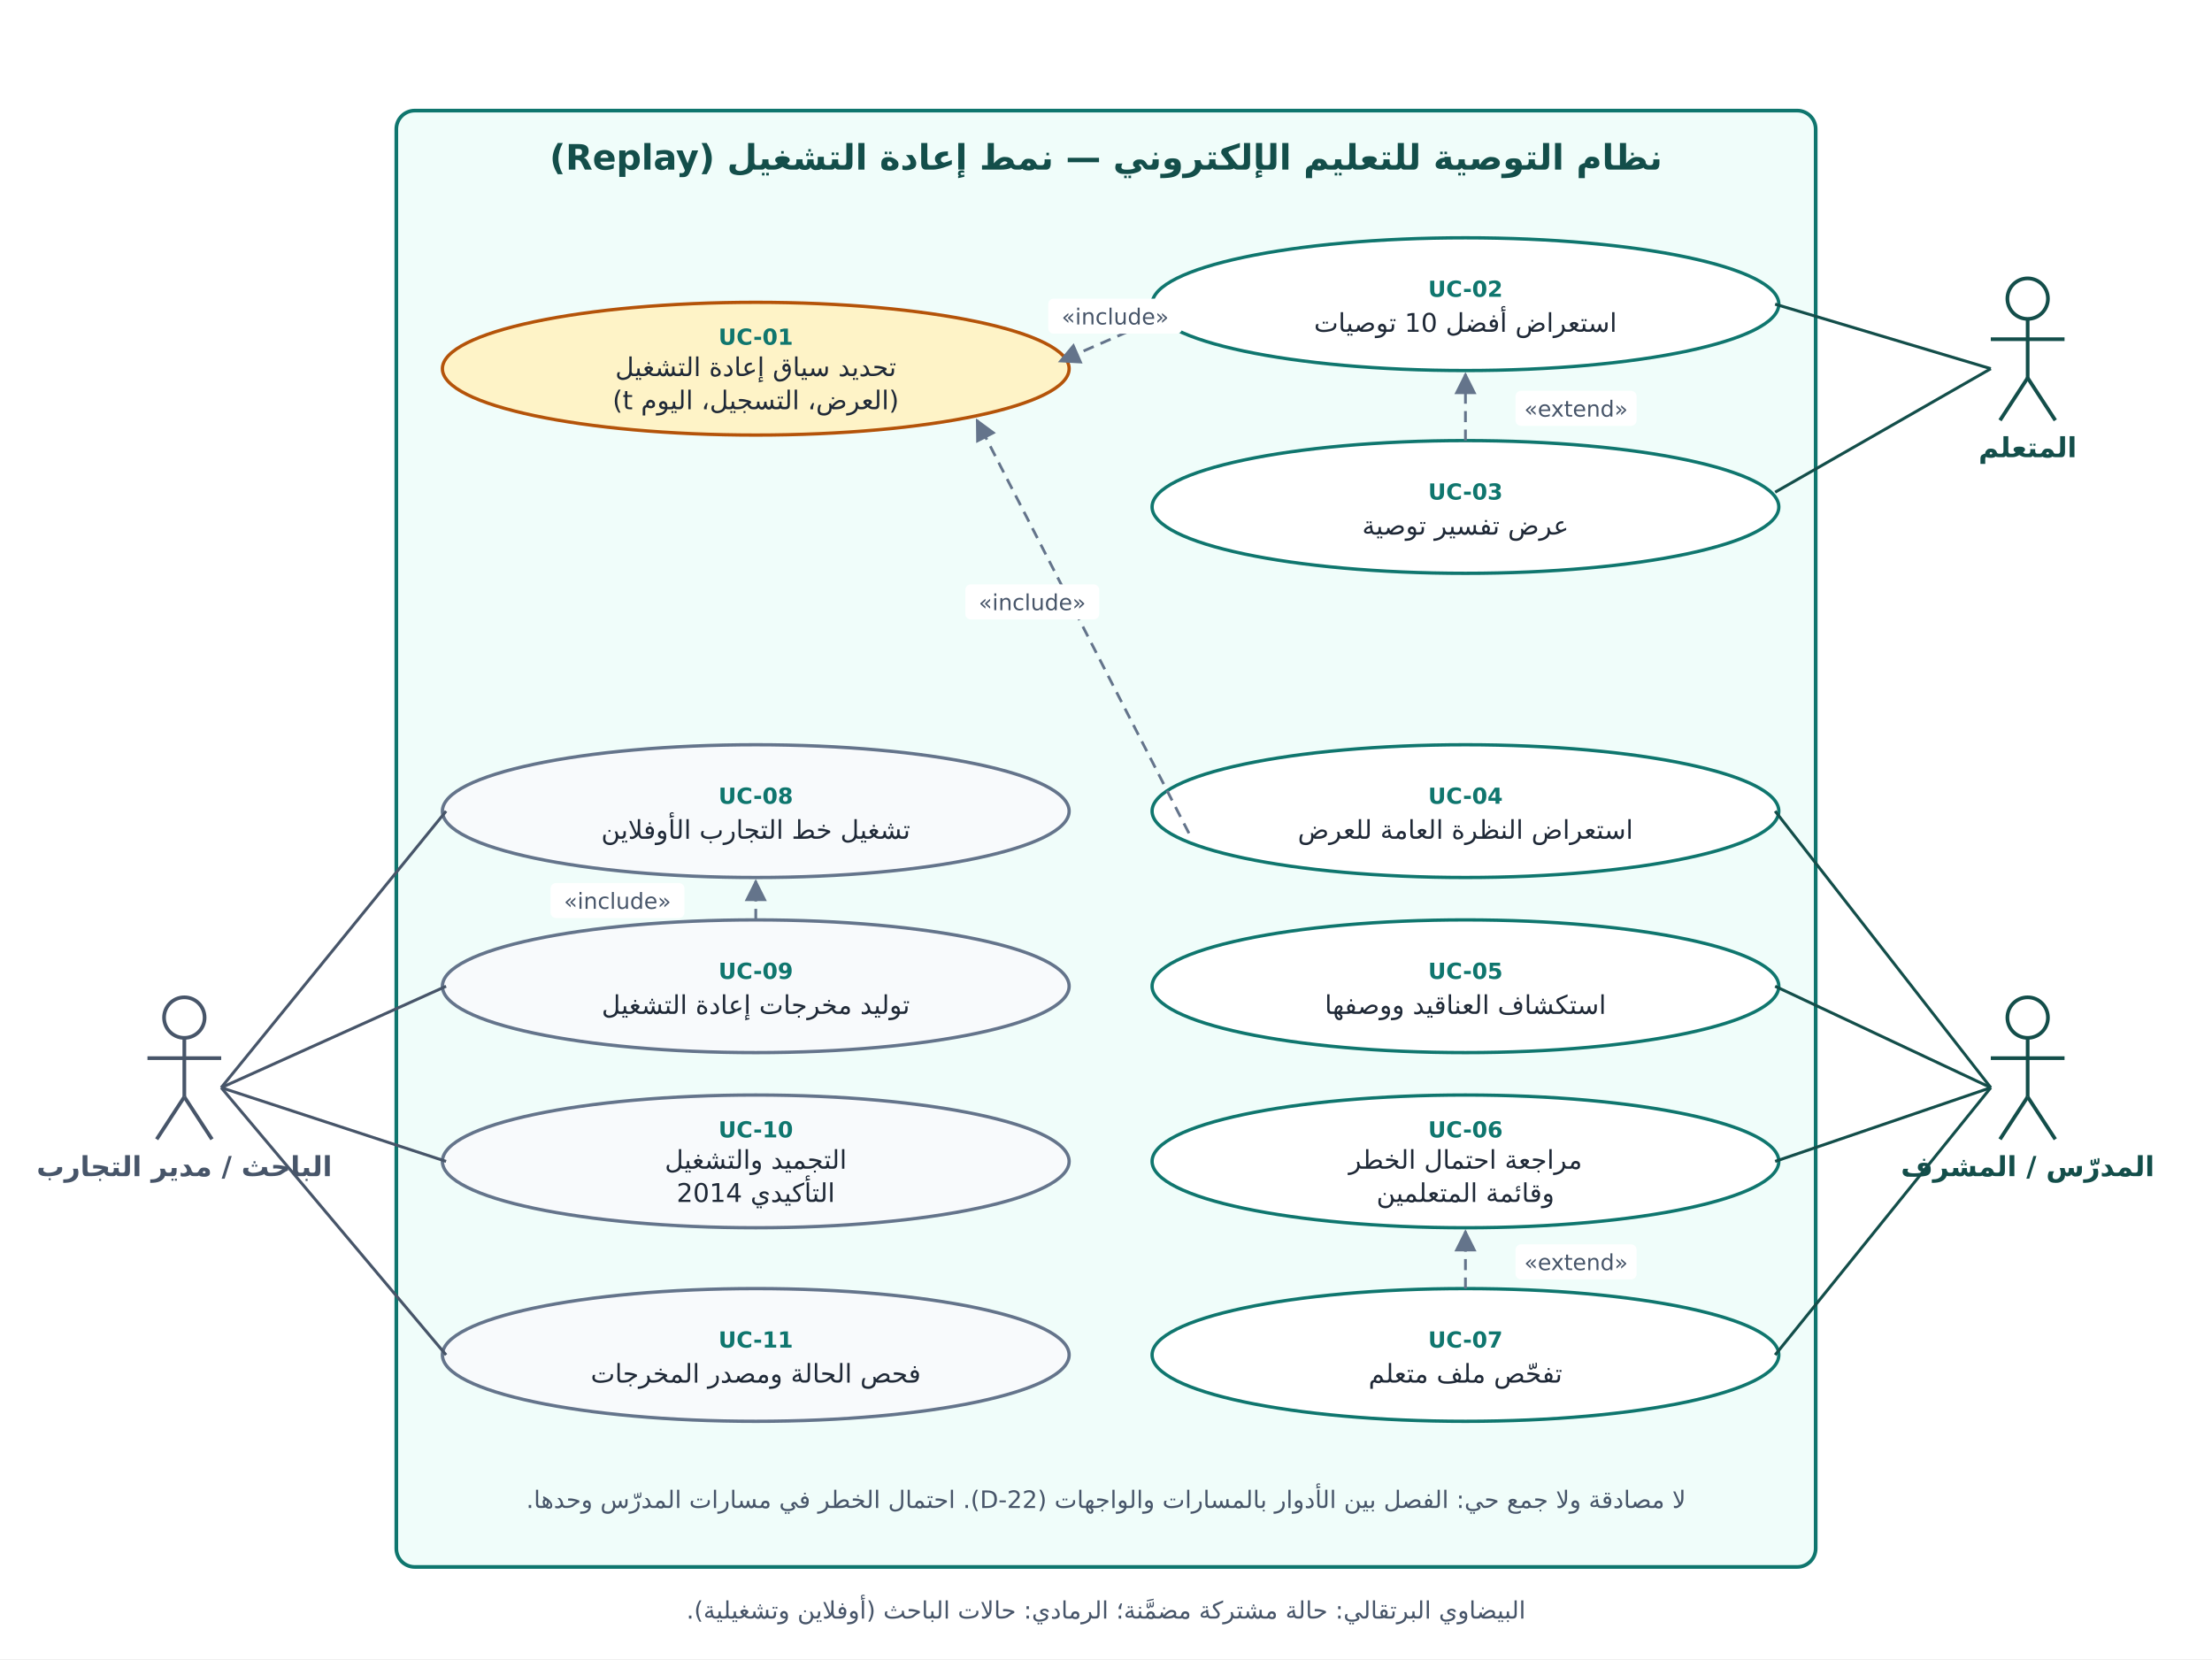
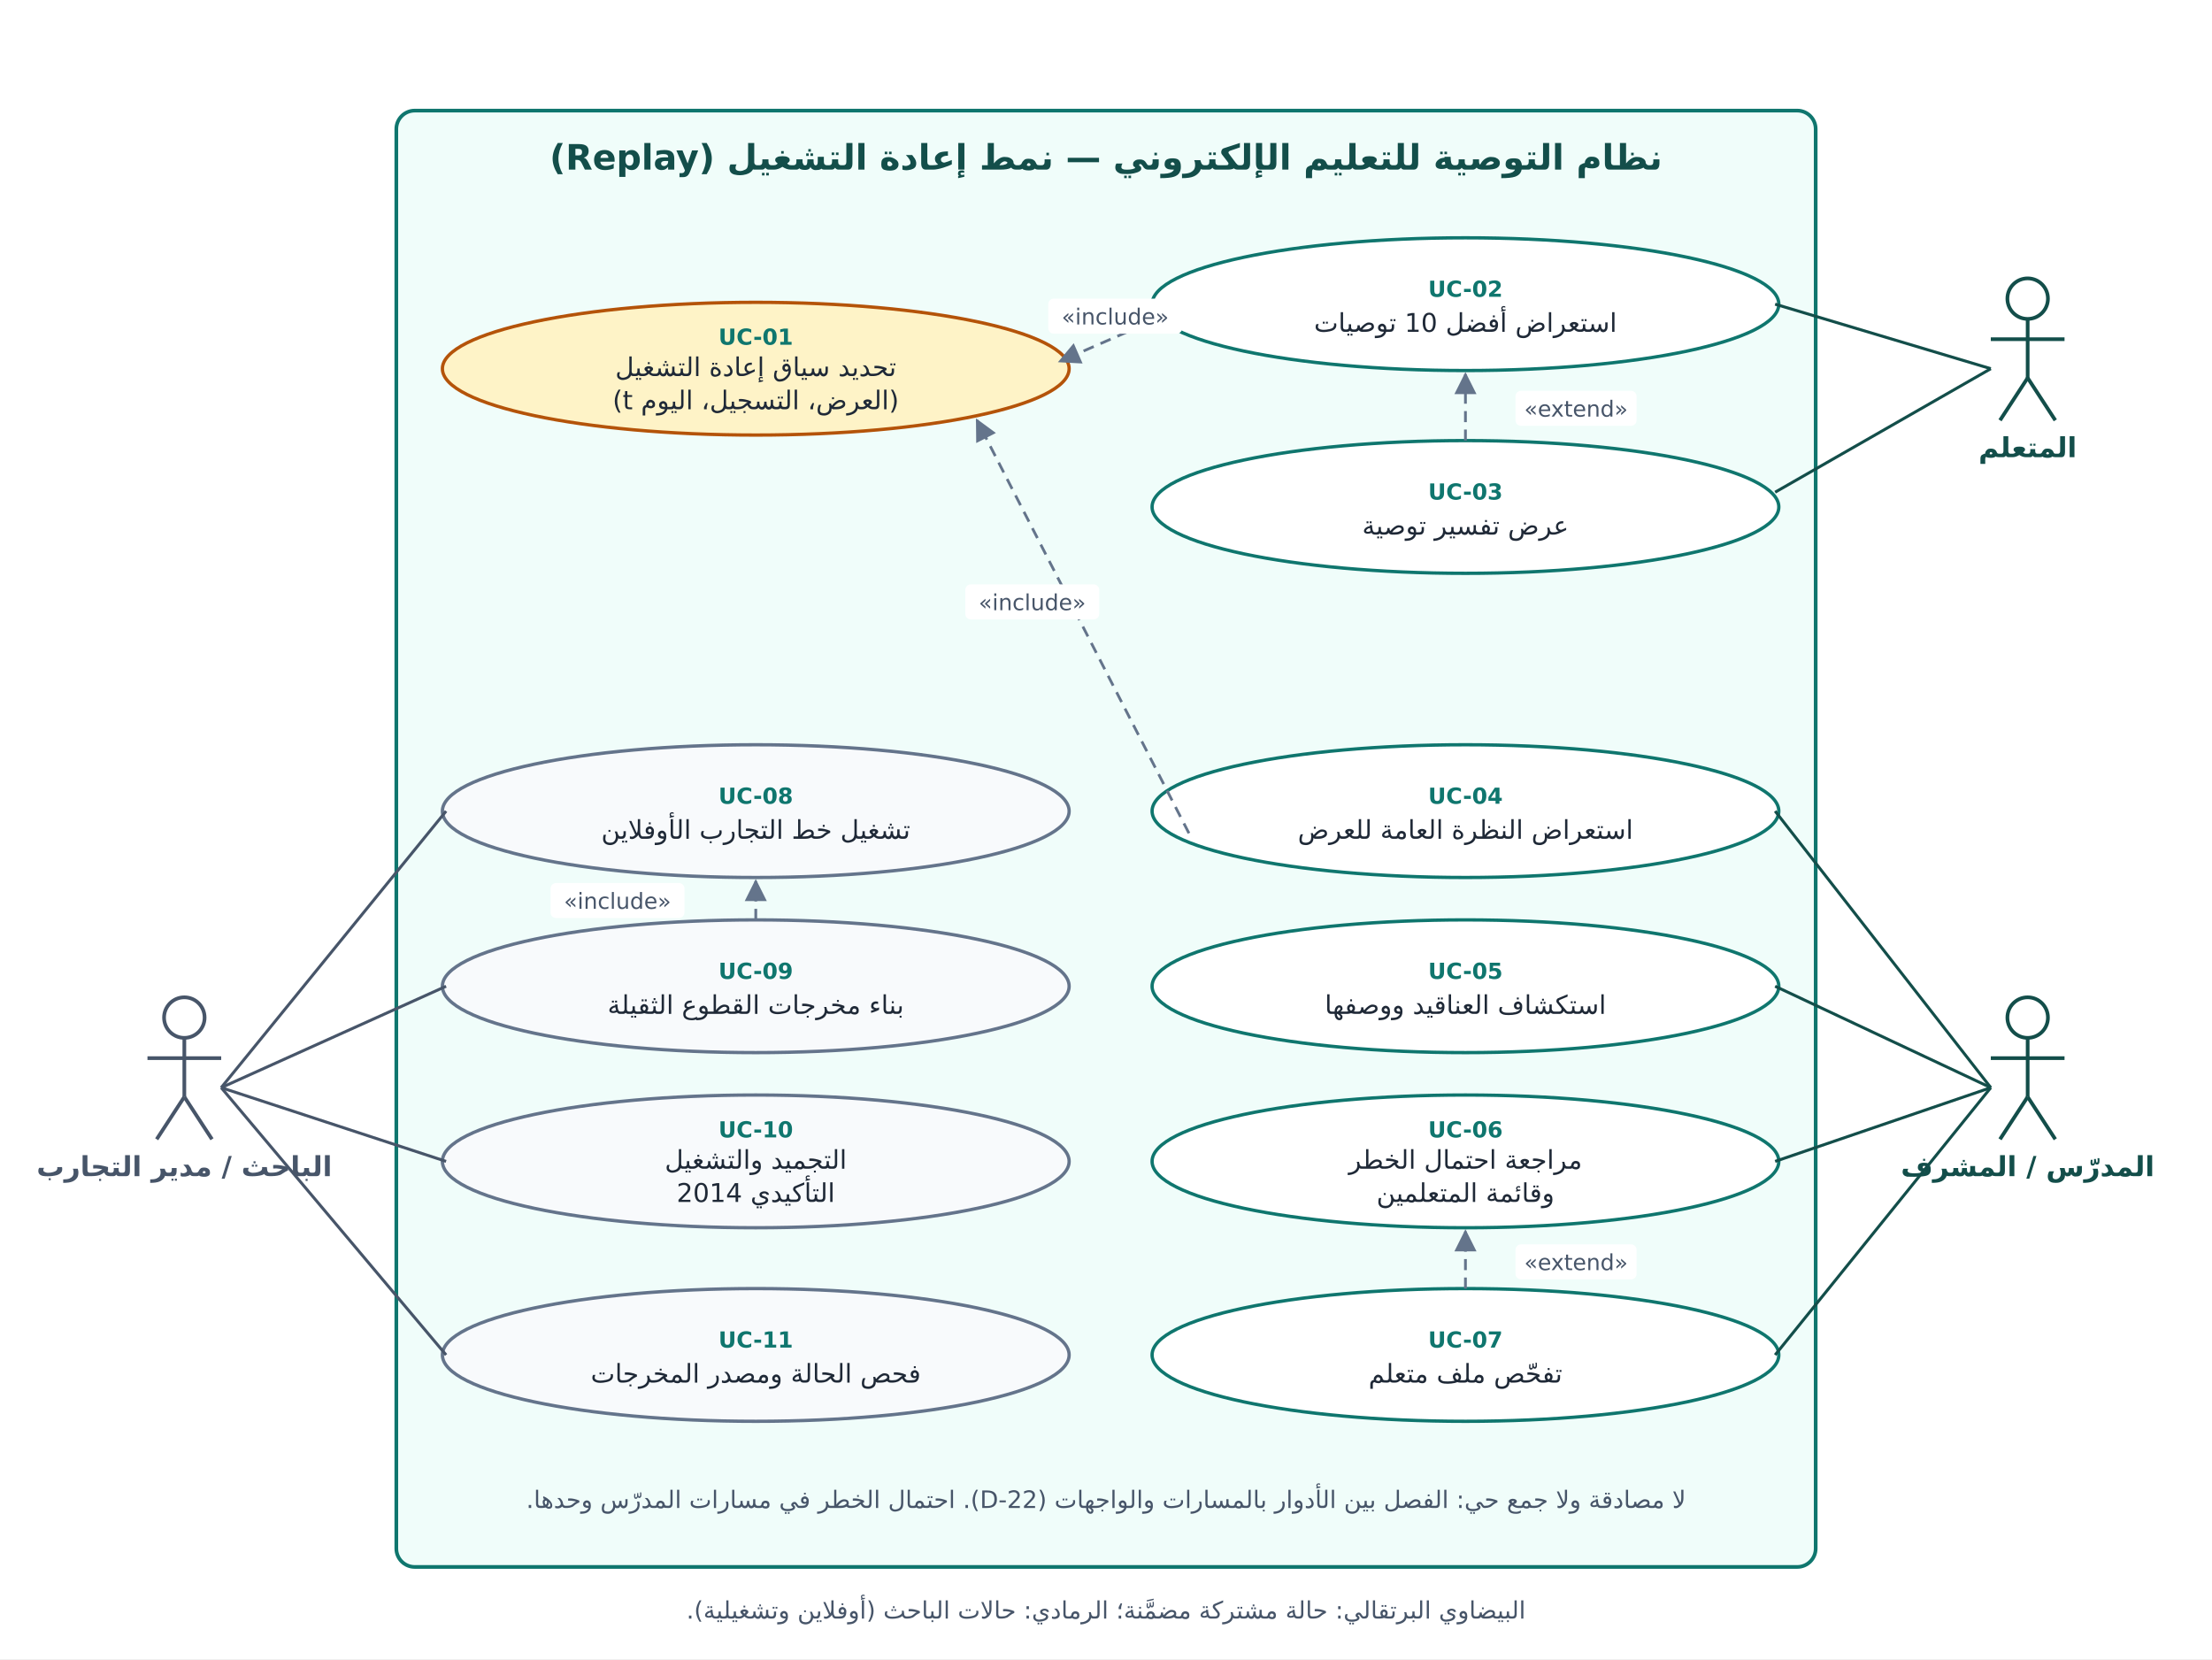
<svg xmlns="http://www.w3.org/2000/svg" width="1200" height="900" viewBox="0 0 1200 900" font-family="DejaVu Sans, Arial, sans-serif">
  <defs>
    <marker id="arr" viewBox="0 0 10 10" refX="9" refY="5" markerWidth="8" markerHeight="8" orient="auto-start-reverse">
      <path d="M0,0 L10,5 L0,10 z" fill="#64748B" />
    </marker>
    <marker id="arrs" viewBox="0 0 10 10" refX="1" refY="5" markerWidth="8" markerHeight="8" orient="auto-start-reverse">
      <path d="M0,0 L10,5 L0,10 z" fill="#64748B" />
    </marker>
    <marker id="arrp" viewBox="0 0 10 10" refX="9" refY="5" markerWidth="8" markerHeight="8" orient="auto-start-reverse">
      <path d="M0,0 L10,5 L0,10 z" fill="#0F766E" />
    </marker>
    <marker id="arra" viewBox="0 0 10 10" refX="9" refY="5" markerWidth="8" markerHeight="8" orient="auto-start-reverse">
      <path d="M0,0 L10,5 L0,10 z" fill="#B45309" />
    </marker>
    <marker id="open" viewBox="0 0 12 12" refX="11" refY="6" markerWidth="10" markerHeight="10" orient="auto-start-reverse">
      <path d="M0,0 L11,6 L0,12" fill="none" stroke="#64748B" stroke-width="1.5" />
    </marker>
  </defs>
  <rect x="0" y="0" width="1200" height="900" fill="#ffffff" />
  <rect x="215" y="60" width="770" height="790" rx="10" fill="#F0FDFA" stroke="#0F766E" stroke-width="2" />
  <text x="600" y="92" font-family="DejaVu Sans, Arial, sans-serif" font-size="19" font-weight="bold" fill="#134E4A" text-anchor="middle" direction="rtl">نظام التوصية للتعليم الإلكتروني — نمط إعادة التشغيل (Replay)</text>
  <ellipse cx="410" cy="200" rx="170" ry="36" fill="#FEF3C7" stroke="#B45309" stroke-width="1.8" />
  <text x="410" y="187" font-family="DejaVu Sans, Arial, sans-serif" font-size="12" font-weight="bold" fill="#0F766E" text-anchor="middle">UC-01</text>
  <text x="410" y="204" font-family="DejaVu Sans, Arial, sans-serif" font-size="14" font-weight="normal" fill="#1F2937" text-anchor="middle" direction="rtl">تحديد سياق إعادة التشغيل</text>
  <text x="410" y="222" font-family="DejaVu Sans, Arial, sans-serif" font-size="14" font-weight="normal" fill="#1F2937" text-anchor="middle" direction="rtl">(العرض، التسجيل، اليوم t)</text>
  <ellipse cx="795" cy="165" rx="170" ry="36" fill="#fff" stroke="#0F766E" stroke-width="1.8" />
  <text x="795" y="161" font-family="DejaVu Sans, Arial, sans-serif" font-size="12" font-weight="bold" fill="#0F766E" text-anchor="middle">UC-02</text>
  <text x="795" y="180" font-family="DejaVu Sans, Arial, sans-serif" font-size="14" font-weight="normal" fill="#1F2937" text-anchor="middle" direction="rtl">استعراض أفضل 10 توصيات</text>
  <ellipse cx="795" cy="275" rx="170" ry="36" fill="#fff" stroke="#0F766E" stroke-width="1.8" />
  <text x="795" y="271" font-family="DejaVu Sans, Arial, sans-serif" font-size="12" font-weight="bold" fill="#0F766E" text-anchor="middle">UC-03</text>
  <text x="795" y="290" font-family="DejaVu Sans, Arial, sans-serif" font-size="14" font-weight="normal" fill="#1F2937" text-anchor="middle" direction="rtl">عرض تفسير توصية</text>
  <ellipse cx="795" cy="440" rx="170" ry="36" fill="#fff" stroke="#0F766E" stroke-width="1.8" />
  <text x="795" y="436" font-family="DejaVu Sans, Arial, sans-serif" font-size="12" font-weight="bold" fill="#0F766E" text-anchor="middle">UC-04</text>
  <text x="795" y="455" font-family="DejaVu Sans, Arial, sans-serif" font-size="14" font-weight="normal" fill="#1F2937" text-anchor="middle" direction="rtl">استعراض النظرة العامة للعرض</text>
  <ellipse cx="795" cy="535" rx="170" ry="36" fill="#fff" stroke="#0F766E" stroke-width="1.8" />
  <text x="795" y="531" font-family="DejaVu Sans, Arial, sans-serif" font-size="12" font-weight="bold" fill="#0F766E" text-anchor="middle">UC-05</text>
  <text x="795" y="550" font-family="DejaVu Sans, Arial, sans-serif" font-size="14" font-weight="normal" fill="#1F2937" text-anchor="middle" direction="rtl">استكشاف العناقيد ووصفها</text>
  <ellipse cx="795" cy="630" rx="170" ry="36" fill="#fff" stroke="#0F766E" stroke-width="1.8" />
  <text x="795" y="617" font-family="DejaVu Sans, Arial, sans-serif" font-size="12" font-weight="bold" fill="#0F766E" text-anchor="middle">UC-06</text>
  <text x="795" y="634" font-family="DejaVu Sans, Arial, sans-serif" font-size="14" font-weight="normal" fill="#1F2937" text-anchor="middle" direction="rtl">مراجعة احتمال الخطر</text>
  <text x="795" y="652" font-family="DejaVu Sans, Arial, sans-serif" font-size="14" font-weight="normal" fill="#1F2937" text-anchor="middle" direction="rtl">وقائمة المتعلمين</text>
  <ellipse cx="795" cy="735" rx="170" ry="36" fill="#fff" stroke="#0F766E" stroke-width="1.8" />
  <text x="795" y="731" font-family="DejaVu Sans, Arial, sans-serif" font-size="12" font-weight="bold" fill="#0F766E" text-anchor="middle">UC-07</text>
  <text x="795" y="750" font-family="DejaVu Sans, Arial, sans-serif" font-size="14" font-weight="normal" fill="#1F2937" text-anchor="middle" direction="rtl">تفحّص ملف متعلم</text>
  <ellipse cx="410" cy="440" rx="170" ry="36" fill="#F8FAFC" stroke="#64748B" stroke-width="1.8" />
  <text x="410" y="436" font-family="DejaVu Sans, Arial, sans-serif" font-size="12" font-weight="bold" fill="#0F766E" text-anchor="middle">UC-08</text>
  <text x="410" y="455" font-family="DejaVu Sans, Arial, sans-serif" font-size="14" font-weight="normal" fill="#1F2937" text-anchor="middle" direction="rtl">تشغيل خط التجارب الأوفلاين</text>
  <ellipse cx="410" cy="535" rx="170" ry="36" fill="#F8FAFC" stroke="#64748B" stroke-width="1.8" />
  <text x="410" y="531" font-family="DejaVu Sans, Arial, sans-serif" font-size="12" font-weight="bold" fill="#0F766E" text-anchor="middle">UC-09</text>
-   <text x="410" y="550" font-family="DejaVu Sans, Arial, sans-serif" font-size="14" font-weight="normal" fill="#1F2937" text-anchor="middle" direction="rtl">توليد مخرجات إعادة التشغيل</text>
+   <text x="410" y="550" font-family="DejaVu Sans, Arial, sans-serif" font-size="14" font-weight="normal" fill="#1F2937" text-anchor="middle" direction="rtl">بناء مخرجات القطوع الثقيلة</text>
  <ellipse cx="410" cy="630" rx="170" ry="36" fill="#F8FAFC" stroke="#64748B" stroke-width="1.8" />
  <text x="410" y="617" font-family="DejaVu Sans, Arial, sans-serif" font-size="12" font-weight="bold" fill="#0F766E" text-anchor="middle">UC-10</text>
  <text x="410" y="634" font-family="DejaVu Sans, Arial, sans-serif" font-size="14" font-weight="normal" fill="#1F2937" text-anchor="middle" direction="rtl">التجميد والتشغيل</text>
  <text x="410" y="652" font-family="DejaVu Sans, Arial, sans-serif" font-size="14" font-weight="normal" fill="#1F2937" text-anchor="middle" direction="rtl">التأكيدي 2014</text>
  <ellipse cx="410" cy="735" rx="170" ry="36" fill="#F8FAFC" stroke="#64748B" stroke-width="1.8" />
  <text x="410" y="731" font-family="DejaVu Sans, Arial, sans-serif" font-size="12" font-weight="bold" fill="#0F766E" text-anchor="middle">UC-11</text>
  <text x="410" y="750" font-family="DejaVu Sans, Arial, sans-serif" font-size="14" font-weight="normal" fill="#1F2937" text-anchor="middle" direction="rtl">فحص الحالة ومصدر المخرجات</text>
  <circle cx="1100" cy="162" r="11" fill="#fff" stroke="#134E4A" stroke-width="2" />
  <line x1="1100" y1="173" x2="1100" y2="205" stroke="#134E4A" stroke-width="2" />
  <line x1="1080" y1="184" x2="1120" y2="184" stroke="#134E4A" stroke-width="2" />
  <line x1="1100" y1="205" x2="1085" y2="228" stroke="#134E4A" stroke-width="2" />
  <line x1="1100" y1="205" x2="1115" y2="228" stroke="#134E4A" stroke-width="2" />
  <text x="1100" y="248" font-family="DejaVu Sans, Arial, sans-serif" font-size="15" font-weight="bold" fill="#134E4A" text-anchor="middle" direction="rtl">المتعلم</text>
  <circle cx="1100" cy="552" r="11" fill="#fff" stroke="#134E4A" stroke-width="2" />
  <line x1="1100" y1="563" x2="1100" y2="595" stroke="#134E4A" stroke-width="2" />
  <line x1="1080" y1="574" x2="1120" y2="574" stroke="#134E4A" stroke-width="2" />
  <line x1="1100" y1="595" x2="1085" y2="618" stroke="#134E4A" stroke-width="2" />
  <line x1="1100" y1="595" x2="1115" y2="618" stroke="#134E4A" stroke-width="2" />
  <text x="1100" y="638" font-family="DejaVu Sans, Arial, sans-serif" font-size="15" font-weight="bold" fill="#134E4A" text-anchor="middle" direction="rtl">المدرّس / المشرف</text>
  <circle cx="100" cy="552" r="11" fill="#fff" stroke="#475569" stroke-width="2" />
  <line x1="100" y1="563" x2="100" y2="595" stroke="#475569" stroke-width="2" />
  <line x1="80" y1="574" x2="120" y2="574" stroke="#475569" stroke-width="2" />
  <line x1="100" y1="595" x2="85" y2="618" stroke="#475569" stroke-width="2" />
  <line x1="100" y1="595" x2="115" y2="618" stroke="#475569" stroke-width="2" />
  <text x="100" y="638" font-family="DejaVu Sans, Arial, sans-serif" font-size="15" font-weight="bold" fill="#475569" text-anchor="middle" direction="rtl">الباحث / مدير التجارب</text>
  <line x1="1080" y1="200" x2="963" y2="165" stroke="#134E4A" stroke-width="1.6" />
  <line x1="1080" y1="200" x2="963" y2="267" stroke="#134E4A" stroke-width="1.6" />
  <line x1="1080" y1="590" x2="963" y2="440" stroke="#134E4A" stroke-width="1.6" />
  <line x1="1080" y1="590" x2="963" y2="535" stroke="#134E4A" stroke-width="1.6" />
  <line x1="1080" y1="590" x2="963" y2="630" stroke="#134E4A" stroke-width="1.6" />
  <line x1="1080" y1="590" x2="963" y2="735" stroke="#134E4A" stroke-width="1.6" />
  <line x1="120" y1="590" x2="242" y2="440" stroke="#475569" stroke-width="1.6" />
  <line x1="120" y1="590" x2="242" y2="535" stroke="#475569" stroke-width="1.6" />
  <line x1="120" y1="590" x2="242" y2="630" stroke="#475569" stroke-width="1.6" />
  <line x1="120" y1="590" x2="242" y2="735" stroke="#475569" stroke-width="1.6" />
  <line x1="630" y1="172" x2="575" y2="196" stroke="#64748B" stroke-width="1.5" stroke-dasharray="6 4" marker-end="url(#arr)" />
  <rect x="568.68" y="162" width="72.64" height="19" rx="3" fill="#fff" stroke="#fff" stroke-width="0" />
  <text x="605" y="176" font-family="DejaVu Sans, Arial, sans-serif" font-size="12" font-weight="normal" fill="#475569" text-anchor="middle">«include»</text>
  <line x1="645" y1="452" x2="530" y2="228" stroke="#64748B" stroke-width="1.5" stroke-dasharray="6 4" marker-end="url(#arr)" />
  <rect x="523.68" y="317" width="72.64" height="19" rx="3" fill="#fff" stroke="#fff" stroke-width="0" />
  <text x="560" y="331" font-family="DejaVu Sans, Arial, sans-serif" font-size="12" font-weight="normal" fill="#475569" text-anchor="middle">«include»</text>
  <line x1="795" y1="239" x2="795" y2="203" stroke="#64748B" stroke-width="1.5" stroke-dasharray="6 4" marker-end="url(#arr)" />
  <rect x="822.16" y="212" width="65.68" height="19" rx="3" fill="#fff" stroke="#fff" stroke-width="0" />
  <text x="855" y="226" font-family="DejaVu Sans, Arial, sans-serif" font-size="12" font-weight="normal" fill="#475569" text-anchor="middle">«extend»</text>
  <line x1="795" y1="699" x2="795" y2="668" stroke="#64748B" stroke-width="1.5" stroke-dasharray="6 4" marker-end="url(#arr)" />
  <rect x="822.16" y="675" width="65.68" height="19" rx="3" fill="#fff" stroke="#fff" stroke-width="0" />
  <text x="855" y="689" font-family="DejaVu Sans, Arial, sans-serif" font-size="12" font-weight="normal" fill="#475569" text-anchor="middle">«extend»</text>
  <line x1="410" y1="499" x2="410" y2="478" stroke="#64748B" stroke-width="1.5" stroke-dasharray="6 4" marker-end="url(#arr)" />
  <rect x="298.68" y="479" width="72.64" height="19" rx="3" fill="#fff" stroke="#fff" stroke-width="0" />
  <text x="335" y="493" font-family="DejaVu Sans, Arial, sans-serif" font-size="12" font-weight="normal" fill="#475569" text-anchor="middle">«include»</text>
  <text x="600" y="818" font-family="DejaVu Sans, Arial, sans-serif" font-size="13" font-weight="normal" fill="#475569" text-anchor="middle" direction="rtl">لا مصادقة ولا جمع حي: الفصل بين الأدوار بالمسارات والواجهات (D-22). احتمال الخطر في مسارات المدرّس وحدها.</text>
  <text x="600" y="878" font-family="DejaVu Sans, Arial, sans-serif" font-size="13" font-weight="normal" fill="#475569" text-anchor="middle" direction="rtl">البيضاوي البرتقالي: حالة مشتركة مضمَّنة؛ الرمادي: حالات الباحث (أوفلاين وتشغيلية).</text>
</svg>
